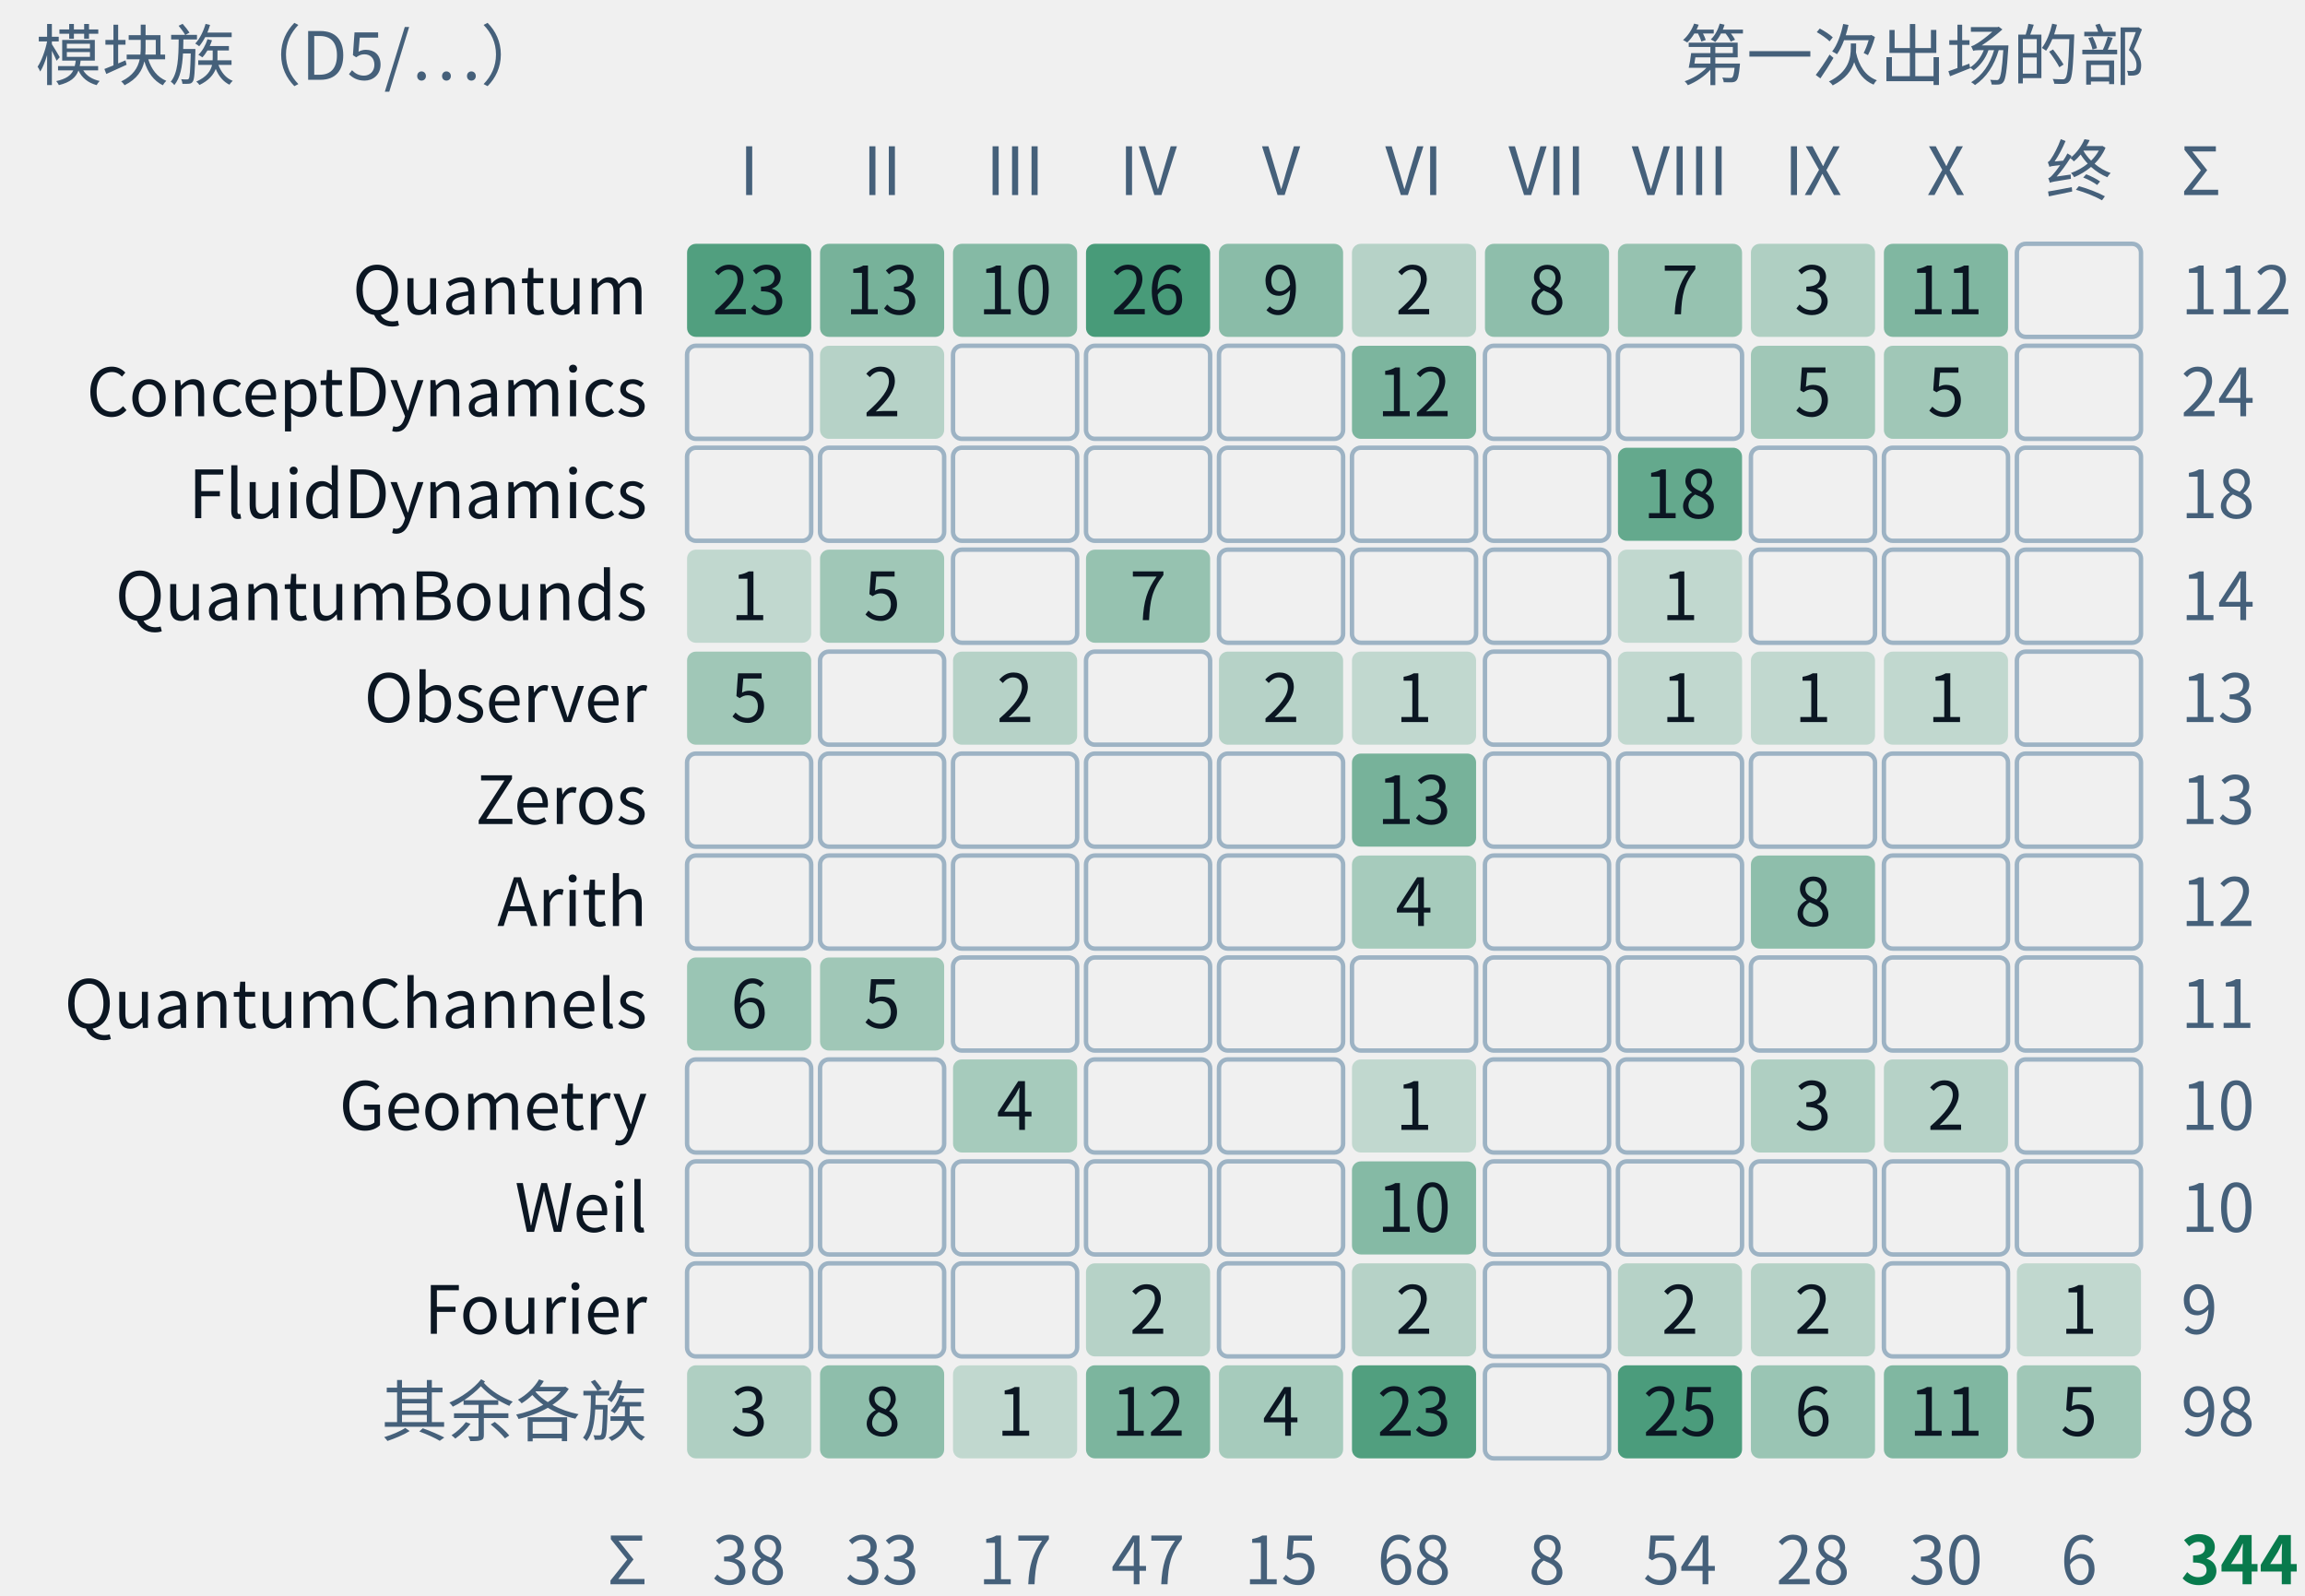
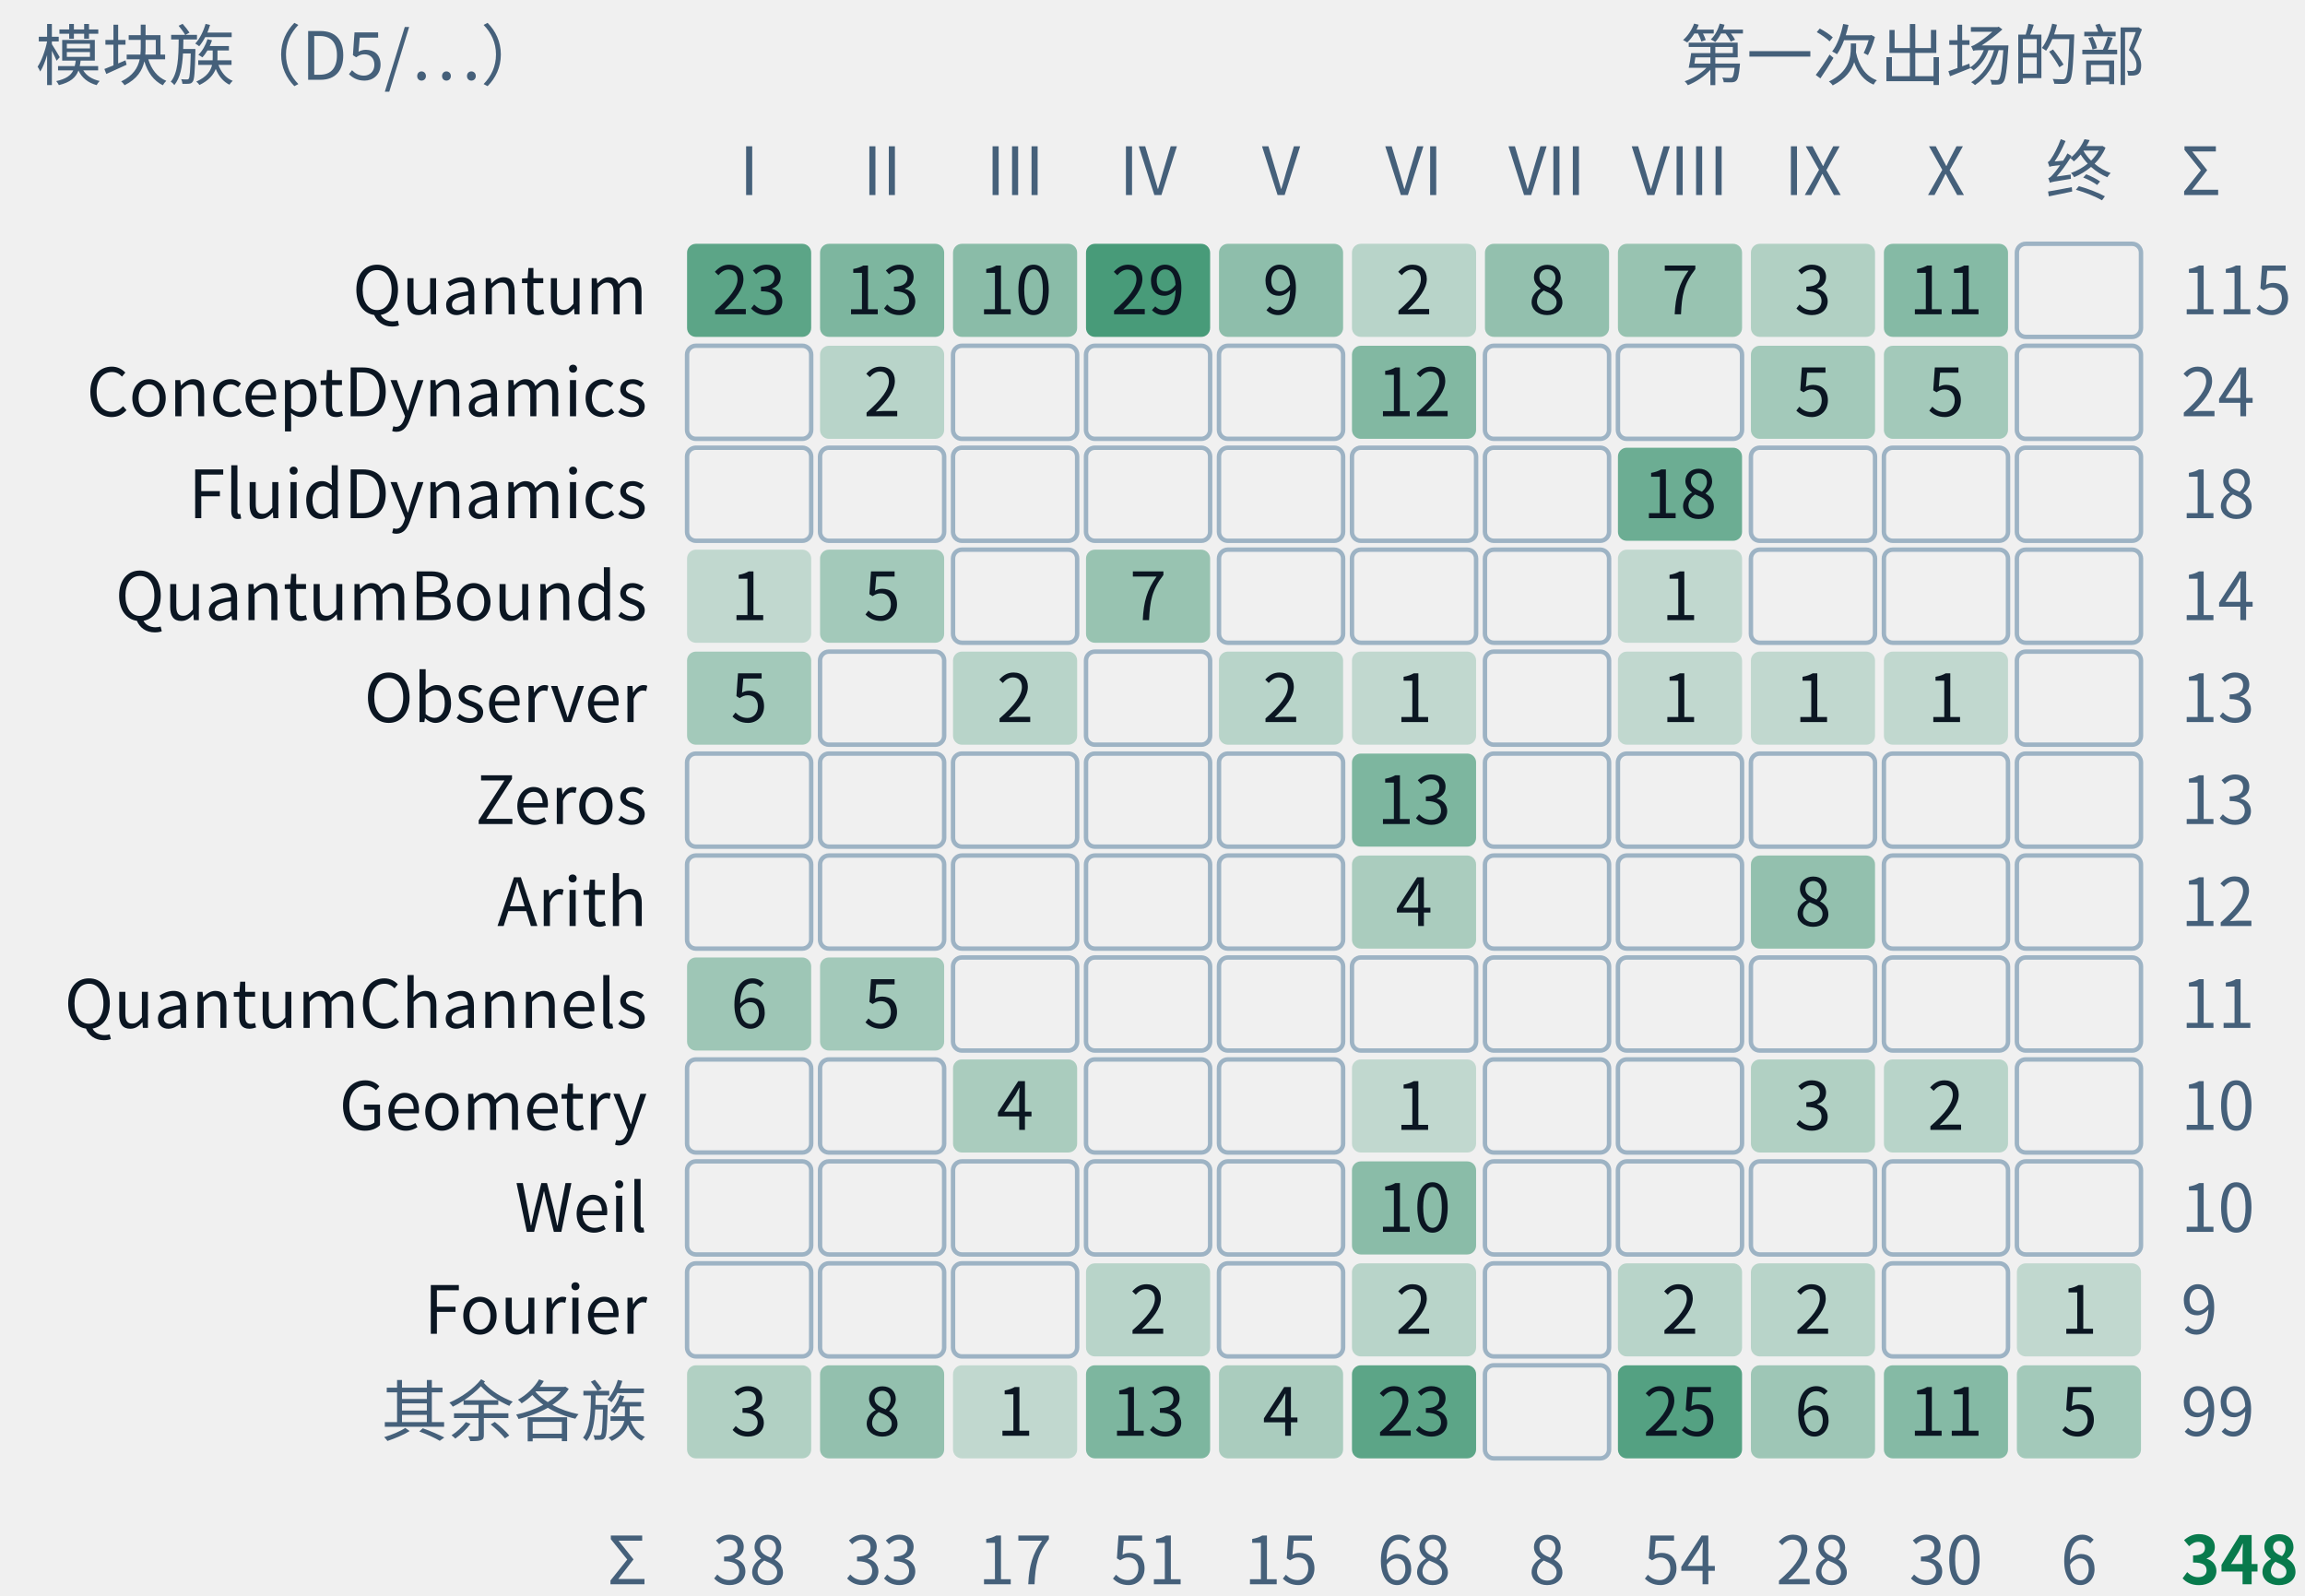
- <svg xmlns="http://www.w3.org/2000/svg" class="tr-fig" data-tr-fig="appc-modules-by-part" data-lang="zh" viewBox="0 0 520 360" width="520" height="360" font-family="'Noto Sans SC', 'Noto Sans CJK SC', 'Source Sans 3', 'PingFang SC', 'Microsoft YaHei', system-ui, sans-serif" role="img" aria-label="模块族与首次出场的部的计数格。行是 Quantum、ConceptDynamics、FluidDynamics、QuantumBounds、Observer、Zeros、Arith、QuantumChannels、Geometry、Weil、Fourier 与其余各族；列是第一至第十部与终章、附录。每格数字为条数，空格为零，合计 344 条。图不表示证明依赖。">
+ <svg xmlns="http://www.w3.org/2000/svg" class="tr-fig" data-tr-fig="appc-modules-by-part" data-lang="zh" viewBox="0 0 520 360" width="520" height="360" font-family="'Noto Sans SC', 'Noto Sans CJK SC', 'Source Sans 3', 'PingFang SC', 'Microsoft YaHei', system-ui, sans-serif" role="img" aria-label="模块族与首次出场的部的计数格。行是 Quantum、ConceptDynamics、FluidDynamics、QuantumBounds、Observer、Zeros、Arith、QuantumChannels、Geometry、Weil、Fourier 与其余各族；列是第一至第十部与终章、附录。每格数字为条数，空格为零，合计 348 条。图不表示证明依赖。">
  <style>.ts-ink{stroke:#0b1622}.tf-ink{fill:#0b1622}.ts-dim{stroke:#45607a}.tf-dim{fill:#45607a}.ts-faint{stroke:#9db3c4}.tf-faint{fill:#9db3c4}.ts-edge{stroke:#b9d0dd}.tf-edge{fill:#b9d0dd}.ts-hot{stroke:#5f9bb5}.tf-hot{fill:#5f9bb5}.ts-bg{stroke:#ffffff}.tf-bg{fill:#ffffff}.ts-panel{stroke:#eef5f9}.tf-panel{fill:#eef5f9}.ts-sheet{stroke:#f7fbfd}.tf-sheet{fill:#f7fbfd}.ts-cyan{stroke:#007c8a}.tf-cyan{fill:#007c8a}.ts-magenta{stroke:#b0128f}.tf-magenta{fill:#b0128f}.ts-amber{stroke:#946200}.tf-amber{fill:#946200}.ts-violet{stroke:#5a45c8}.tf-violet{fill:#5a45c8}.ts-ok{stroke:#087a4c}.tf-ok{fill:#087a4c}.ts-warn{stroke:#c21f3a}.tf-warn{fill:#c21f3a}.ts-blue{stroke:#1d5fd0}.tf-blue{fill:#1d5fd0}.ts-orange{stroke:#b85410}.tf-orange{fill:#b85410}.ts-sigma{stroke:#28405a}.tf-sigma{fill:#28405a}@media (prefers-color-scheme:dark){.ts-ink{stroke:#d4efff}.tf-ink{fill:#d4efff}.ts-dim{stroke:#6f8ea5}.tf-dim{fill:#6f8ea5}.ts-faint{stroke:#34506a}.tf-faint{fill:#34506a}.ts-edge{stroke:#143049}.tf-edge{fill:#143049}.ts-hot{stroke:#1f5d7c}.tf-hot{fill:#1f5d7c}.ts-bg{stroke:#03060c}.tf-bg{fill:#03060c}.ts-panel{stroke:#07101b}.tf-panel{fill:#07101b}.ts-sheet{stroke:#050c16}.tf-sheet{fill:#050c16}.ts-cyan{stroke:#19f0ff}.tf-cyan{fill:#19f0ff}.ts-magenta{stroke:#ff2fd0}.tf-magenta{fill:#ff2fd0}.ts-amber{stroke:#ffc83d}.tf-amber{fill:#ffc83d}.ts-violet{stroke:#9d8cff}.tf-violet{fill:#9d8cff}.ts-ok{stroke:#46ffb2}.tf-ok{fill:#46ffb2}.ts-warn{stroke:#ff5064}.tf-warn{fill:#ff5064}.ts-blue{stroke:#2a7bff}.tf-blue{fill:#2a7bff}.ts-orange{stroke:#ff8a3c}.tf-orange{fill:#ff8a3c}.ts-sigma{stroke:#cfe3ff}.tf-sigma{fill:#cfe3ff}}</style>
  <text class="tf-dim" x="8" y="18" font-size="15">模块族（D5/…）</text>
  <text class="tf-dim" x="484" y="18" font-size="15" text-anchor="end">第一次出场的部</text>
  <text class="tf-dim" x="169" y="44" font-size="15" text-anchor="middle">I</text>
  <text class="tf-dim" x="199" y="44" font-size="15" text-anchor="middle">II</text>
  <text class="tf-dim" x="229" y="44" font-size="15" text-anchor="middle">III</text>
  <text class="tf-dim" x="259" y="44" font-size="15" text-anchor="middle">IV</text>
  <text class="tf-dim" x="289" y="44" font-size="15" text-anchor="middle">V</text>
  <text class="tf-dim" x="319" y="44" font-size="15" text-anchor="middle">VI</text>
  <text class="tf-dim" x="349" y="44" font-size="15" text-anchor="middle">VII</text>
  <text class="tf-dim" x="379" y="44" font-size="15" text-anchor="middle">VIII</text>
  <text class="tf-dim" x="409" y="44" font-size="15" text-anchor="middle">IX</text>
  <text class="tf-dim" x="439" y="44" font-size="15" text-anchor="middle">X</text>
  <text class="tf-dim" x="469" y="44" font-size="15" text-anchor="middle">终</text>
  <text class="tf-ink" x="146" y="70.9" font-size="15" text-anchor="end">Quantum</text>
-   <rect x="155" y="55" width="28" height="21" rx="2" class="tf-ok" fill-opacity="0.68" />
+   <rect x="155" y="55" width="28" height="21" rx="2" class="tf-ok" fill-opacity="0.64" />
  <text class="tf-ink" x="169" y="70.9" font-size="15" text-anchor="middle">23</text>
-   <rect x="185" y="55" width="28" height="21" rx="2" class="tf-ok" fill-opacity="0.52" />
+   <rect x="185" y="55" width="28" height="21" rx="2" class="tf-ok" fill-opacity="0.49" />
  <text class="tf-ink" x="199" y="70.9" font-size="15" text-anchor="middle">13</text>
-   <rect x="215" y="55" width="28" height="21" rx="2" class="tf-ok" fill-opacity="0.46" />
+   <rect x="215" y="55" width="28" height="21" rx="2" class="tf-ok" fill-opacity="0.44" />
  <text class="tf-ink" x="229" y="70.9" font-size="15" text-anchor="middle">10</text>
  <rect x="245" y="55" width="28" height="21" rx="2" class="tf-ok" fill-opacity="0.72" />
-   <text class="tf-ink" x="259" y="70.9" font-size="15" text-anchor="middle">26</text>
-   <rect x="275" y="55" width="28" height="21" rx="2" class="tf-ok" fill-opacity="0.44" />
+   <text class="tf-ink" x="259" y="70.9" font-size="15" text-anchor="middle">29</text>
+   <rect x="275" y="55" width="28" height="21" rx="2" class="tf-ok" fill-opacity="0.42" />
  <text class="tf-ink" x="289" y="70.9" font-size="15" text-anchor="middle">9</text>
-   <rect x="305" y="55" width="28" height="21" rx="2" class="tf-ok" fill-opacity="0.25" />
+   <rect x="305" y="55" width="28" height="21" rx="2" class="tf-ok" fill-opacity="0.24" />
  <text class="tf-ink" x="319" y="70.9" font-size="15" text-anchor="middle">2</text>
-   <rect x="335" y="55" width="28" height="21" rx="2" class="tf-ok" fill-opacity="0.42" />
+   <rect x="335" y="55" width="28" height="21" rx="2" class="tf-ok" fill-opacity="0.4" />
  <text class="tf-ink" x="349" y="70.9" font-size="15" text-anchor="middle">8</text>
-   <rect x="365" y="55" width="28" height="21" rx="2" class="tf-ok" fill-opacity="0.39" />
+   <rect x="365" y="55" width="28" height="21" rx="2" class="tf-ok" fill-opacity="0.38" />
  <text class="tf-ink" x="379" y="70.9" font-size="15" text-anchor="middle">7</text>
-   <rect x="395" y="55" width="28" height="21" rx="2" class="tf-ok" fill-opacity="0.28" />
+   <rect x="395" y="55" width="28" height="21" rx="2" class="tf-ok" fill-opacity="0.27" />
  <text class="tf-ink" x="409" y="70.9" font-size="15" text-anchor="middle">3</text>
-   <rect x="425" y="55" width="28" height="21" rx="2" class="tf-ok" fill-opacity="0.48" />
+   <rect x="425" y="55" width="28" height="21" rx="2" class="tf-ok" fill-opacity="0.46" />
  <text class="tf-ink" x="439" y="70.9" font-size="15" text-anchor="middle">11</text>
  <rect x="455" y="55" width="28" height="21" rx="2" class="ts-faint" stroke-width="1" fill="none" />
-   <text class="tf-dim" x="492" y="70.9" font-size="15">112</text>
+   <text class="tf-dim" x="492" y="70.9" font-size="15">115</text>
  <text class="tf-ink" x="146" y="93.9" font-size="15" text-anchor="end">ConceptDynamics</text>
  <rect x="155" y="78" width="28" height="21" rx="2" class="ts-faint" stroke-width="1" fill="none" />
-   <rect x="185" y="78" width="28" height="21" rx="2" class="tf-ok" fill-opacity="0.25" />
+   <rect x="185" y="78" width="28" height="21" rx="2" class="tf-ok" fill-opacity="0.24" />
  <text class="tf-ink" x="199" y="93.9" font-size="15" text-anchor="middle">2</text>
  <rect x="215" y="78" width="28" height="21" rx="2" class="ts-faint" stroke-width="1" fill="none" />
  <rect x="245" y="78" width="28" height="21" rx="2" class="ts-faint" stroke-width="1" fill="none" />
  <rect x="275" y="78" width="28" height="21" rx="2" class="ts-faint" stroke-width="1" fill="none" />
-   <rect x="305" y="78" width="28" height="21" rx="2" class="tf-ok" fill-opacity="0.5" />
+   <rect x="305" y="78" width="28" height="21" rx="2" class="tf-ok" fill-opacity="0.47" />
  <text class="tf-ink" x="319" y="93.9" font-size="15" text-anchor="middle">12</text>
  <rect x="335" y="78" width="28" height="21" rx="2" class="ts-faint" stroke-width="1" fill="none" />
  <rect x="365" y="78" width="28" height="21" rx="2" class="ts-faint" stroke-width="1" fill="none" />
-   <rect x="395" y="78" width="28" height="21" rx="2" class="tf-ok" fill-opacity="0.34" />
+   <rect x="395" y="78" width="28" height="21" rx="2" class="tf-ok" fill-opacity="0.33" />
  <text class="tf-ink" x="409" y="93.9" font-size="15" text-anchor="middle">5</text>
-   <rect x="425" y="78" width="28" height="21" rx="2" class="tf-ok" fill-opacity="0.34" />
+   <rect x="425" y="78" width="28" height="21" rx="2" class="tf-ok" fill-opacity="0.33" />
  <text class="tf-ink" x="439" y="93.9" font-size="15" text-anchor="middle">5</text>
  <rect x="455" y="78" width="28" height="21" rx="2" class="ts-faint" stroke-width="1" fill="none" />
  <text class="tf-dim" x="492" y="93.9" font-size="15">24</text>
  <text class="tf-ink" x="146" y="116.9" font-size="15" text-anchor="end">FluidDynamics</text>
  <rect x="155" y="101" width="28" height="21" rx="2" class="ts-faint" stroke-width="1" fill="none" />
  <rect x="185" y="101" width="28" height="21" rx="2" class="ts-faint" stroke-width="1" fill="none" />
  <rect x="215" y="101" width="28" height="21" rx="2" class="ts-faint" stroke-width="1" fill="none" />
  <rect x="245" y="101" width="28" height="21" rx="2" class="ts-faint" stroke-width="1" fill="none" />
  <rect x="275" y="101" width="28" height="21" rx="2" class="ts-faint" stroke-width="1" fill="none" />
  <rect x="305" y="101" width="28" height="21" rx="2" class="ts-faint" stroke-width="1" fill="none" />
  <rect x="335" y="101" width="28" height="21" rx="2" class="ts-faint" stroke-width="1" fill="none" />
-   <rect x="365" y="101" width="28" height="21" rx="2" class="tf-ok" fill-opacity="0.6" />
+   <rect x="365" y="101" width="28" height="21" rx="2" class="tf-ok" fill-opacity="0.57" />
  <text class="tf-ink" x="379" y="116.9" font-size="15" text-anchor="middle">18</text>
  <rect x="395" y="101" width="28" height="21" rx="2" class="ts-faint" stroke-width="1" fill="none" />
  <rect x="425" y="101" width="28" height="21" rx="2" class="ts-faint" stroke-width="1" fill="none" />
  <rect x="455" y="101" width="28" height="21" rx="2" class="ts-faint" stroke-width="1" fill="none" />
  <text class="tf-dim" x="492" y="116.9" font-size="15">18</text>
  <text class="tf-ink" x="146" y="139.9" font-size="15" text-anchor="end">QuantumBounds</text>
  <rect x="155" y="124" width="28" height="21" rx="2" class="tf-ok" fill-opacity="0.2" />
  <text class="tf-ink" x="169" y="139.9" font-size="15" text-anchor="middle">1</text>
-   <rect x="185" y="124" width="28" height="21" rx="2" class="tf-ok" fill-opacity="0.34" />
+   <rect x="185" y="124" width="28" height="21" rx="2" class="tf-ok" fill-opacity="0.33" />
  <text class="tf-ink" x="199" y="139.9" font-size="15" text-anchor="middle">5</text>
  <rect x="215" y="124" width="28" height="21" rx="2" class="ts-faint" stroke-width="1" fill="none" />
-   <rect x="245" y="124" width="28" height="21" rx="2" class="tf-ok" fill-opacity="0.39" />
+   <rect x="245" y="124" width="28" height="21" rx="2" class="tf-ok" fill-opacity="0.38" />
  <text class="tf-ink" x="259" y="139.9" font-size="15" text-anchor="middle">7</text>
  <rect x="275" y="124" width="28" height="21" rx="2" class="ts-faint" stroke-width="1" fill="none" />
  <rect x="305" y="124" width="28" height="21" rx="2" class="ts-faint" stroke-width="1" fill="none" />
  <rect x="335" y="124" width="28" height="21" rx="2" class="ts-faint" stroke-width="1" fill="none" />
  <rect x="365" y="124" width="28" height="21" rx="2" class="tf-ok" fill-opacity="0.2" />
  <text class="tf-ink" x="379" y="139.9" font-size="15" text-anchor="middle">1</text>
  <rect x="395" y="124" width="28" height="21" rx="2" class="ts-faint" stroke-width="1" fill="none" />
  <rect x="425" y="124" width="28" height="21" rx="2" class="ts-faint" stroke-width="1" fill="none" />
  <rect x="455" y="124" width="28" height="21" rx="2" class="ts-faint" stroke-width="1" fill="none" />
  <text class="tf-dim" x="492" y="139.9" font-size="15">14</text>
  <text class="tf-ink" x="146" y="162.9" font-size="15" text-anchor="end">Observer</text>
-   <rect x="155" y="147" width="28" height="21" rx="2" class="tf-ok" fill-opacity="0.34" />
+   <rect x="155" y="147" width="28" height="21" rx="2" class="tf-ok" fill-opacity="0.33" />
  <text class="tf-ink" x="169" y="162.9" font-size="15" text-anchor="middle">5</text>
  <rect x="185" y="147" width="28" height="21" rx="2" class="ts-faint" stroke-width="1" fill="none" />
-   <rect x="215" y="147" width="28" height="21" rx="2" class="tf-ok" fill-opacity="0.25" />
+   <rect x="215" y="147" width="28" height="21" rx="2" class="tf-ok" fill-opacity="0.24" />
  <text class="tf-ink" x="229" y="162.9" font-size="15" text-anchor="middle">2</text>
  <rect x="245" y="147" width="28" height="21" rx="2" class="ts-faint" stroke-width="1" fill="none" />
-   <rect x="275" y="147" width="28" height="21" rx="2" class="tf-ok" fill-opacity="0.25" />
+   <rect x="275" y="147" width="28" height="21" rx="2" class="tf-ok" fill-opacity="0.24" />
  <text class="tf-ink" x="289" y="162.9" font-size="15" text-anchor="middle">2</text>
  <rect x="305" y="147" width="28" height="21" rx="2" class="tf-ok" fill-opacity="0.2" />
  <text class="tf-ink" x="319" y="162.9" font-size="15" text-anchor="middle">1</text>
  <rect x="335" y="147" width="28" height="21" rx="2" class="ts-faint" stroke-width="1" fill="none" />
  <rect x="365" y="147" width="28" height="21" rx="2" class="tf-ok" fill-opacity="0.2" />
  <text class="tf-ink" x="379" y="162.9" font-size="15" text-anchor="middle">1</text>
  <rect x="395" y="147" width="28" height="21" rx="2" class="tf-ok" fill-opacity="0.2" />
  <text class="tf-ink" x="409" y="162.9" font-size="15" text-anchor="middle">1</text>
  <rect x="425" y="147" width="28" height="21" rx="2" class="tf-ok" fill-opacity="0.2" />
  <text class="tf-ink" x="439" y="162.9" font-size="15" text-anchor="middle">1</text>
  <rect x="455" y="147" width="28" height="21" rx="2" class="ts-faint" stroke-width="1" fill="none" />
  <text class="tf-dim" x="492" y="162.9" font-size="15">13</text>
  <text class="tf-ink" x="146" y="185.9" font-size="15" text-anchor="end">Zeros</text>
  <rect x="155" y="170" width="28" height="21" rx="2" class="ts-faint" stroke-width="1" fill="none" />
  <rect x="185" y="170" width="28" height="21" rx="2" class="ts-faint" stroke-width="1" fill="none" />
  <rect x="215" y="170" width="28" height="21" rx="2" class="ts-faint" stroke-width="1" fill="none" />
  <rect x="245" y="170" width="28" height="21" rx="2" class="ts-faint" stroke-width="1" fill="none" />
  <rect x="275" y="170" width="28" height="21" rx="2" class="ts-faint" stroke-width="1" fill="none" />
-   <rect x="305" y="170" width="28" height="21" rx="2" class="tf-ok" fill-opacity="0.52" />
+   <rect x="305" y="170" width="28" height="21" rx="2" class="tf-ok" fill-opacity="0.49" />
  <text class="tf-ink" x="319" y="185.9" font-size="15" text-anchor="middle">13</text>
  <rect x="335" y="170" width="28" height="21" rx="2" class="ts-faint" stroke-width="1" fill="none" />
  <rect x="365" y="170" width="28" height="21" rx="2" class="ts-faint" stroke-width="1" fill="none" />
  <rect x="395" y="170" width="28" height="21" rx="2" class="ts-faint" stroke-width="1" fill="none" />
  <rect x="425" y="170" width="28" height="21" rx="2" class="ts-faint" stroke-width="1" fill="none" />
  <rect x="455" y="170" width="28" height="21" rx="2" class="ts-faint" stroke-width="1" fill="none" />
  <text class="tf-dim" x="492" y="185.9" font-size="15">13</text>
  <text class="tf-ink" x="146" y="208.9" font-size="15" text-anchor="end">Arith</text>
  <rect x="155" y="193" width="28" height="21" rx="2" class="ts-faint" stroke-width="1" fill="none" />
  <rect x="185" y="193" width="28" height="21" rx="2" class="ts-faint" stroke-width="1" fill="none" />
  <rect x="215" y="193" width="28" height="21" rx="2" class="ts-faint" stroke-width="1" fill="none" />
  <rect x="245" y="193" width="28" height="21" rx="2" class="ts-faint" stroke-width="1" fill="none" />
  <rect x="275" y="193" width="28" height="21" rx="2" class="ts-faint" stroke-width="1" fill="none" />
-   <rect x="305" y="193" width="28" height="21" rx="2" class="tf-ok" fill-opacity="0.32" />
+   <rect x="305" y="193" width="28" height="21" rx="2" class="tf-ok" fill-opacity="0.3" />
  <text class="tf-ink" x="319" y="208.9" font-size="15" text-anchor="middle">4</text>
  <rect x="335" y="193" width="28" height="21" rx="2" class="ts-faint" stroke-width="1" fill="none" />
  <rect x="365" y="193" width="28" height="21" rx="2" class="ts-faint" stroke-width="1" fill="none" />
-   <rect x="395" y="193" width="28" height="21" rx="2" class="tf-ok" fill-opacity="0.42" />
+   <rect x="395" y="193" width="28" height="21" rx="2" class="tf-ok" fill-opacity="0.4" />
  <text class="tf-ink" x="409" y="208.9" font-size="15" text-anchor="middle">8</text>
  <rect x="425" y="193" width="28" height="21" rx="2" class="ts-faint" stroke-width="1" fill="none" />
  <rect x="455" y="193" width="28" height="21" rx="2" class="ts-faint" stroke-width="1" fill="none" />
  <text class="tf-dim" x="492" y="208.9" font-size="15">12</text>
  <text class="tf-ink" x="146" y="231.9" font-size="15" text-anchor="end">QuantumChannels</text>
-   <rect x="155" y="216" width="28" height="21" rx="2" class="tf-ok" fill-opacity="0.37" />
+   <rect x="155" y="216" width="28" height="21" rx="2" class="tf-ok" fill-opacity="0.35" />
  <text class="tf-ink" x="169" y="231.9" font-size="15" text-anchor="middle">6</text>
-   <rect x="185" y="216" width="28" height="21" rx="2" class="tf-ok" fill-opacity="0.34" />
+   <rect x="185" y="216" width="28" height="21" rx="2" class="tf-ok" fill-opacity="0.33" />
  <text class="tf-ink" x="199" y="231.9" font-size="15" text-anchor="middle">5</text>
  <rect x="215" y="216" width="28" height="21" rx="2" class="ts-faint" stroke-width="1" fill="none" />
  <rect x="245" y="216" width="28" height="21" rx="2" class="ts-faint" stroke-width="1" fill="none" />
  <rect x="275" y="216" width="28" height="21" rx="2" class="ts-faint" stroke-width="1" fill="none" />
  <rect x="305" y="216" width="28" height="21" rx="2" class="ts-faint" stroke-width="1" fill="none" />
  <rect x="335" y="216" width="28" height="21" rx="2" class="ts-faint" stroke-width="1" fill="none" />
  <rect x="365" y="216" width="28" height="21" rx="2" class="ts-faint" stroke-width="1" fill="none" />
  <rect x="395" y="216" width="28" height="21" rx="2" class="ts-faint" stroke-width="1" fill="none" />
  <rect x="425" y="216" width="28" height="21" rx="2" class="ts-faint" stroke-width="1" fill="none" />
  <rect x="455" y="216" width="28" height="21" rx="2" class="ts-faint" stroke-width="1" fill="none" />
  <text class="tf-dim" x="492" y="231.9" font-size="15">11</text>
  <text class="tf-ink" x="146" y="254.9" font-size="15" text-anchor="end">Geometry</text>
  <rect x="155" y="239" width="28" height="21" rx="2" class="ts-faint" stroke-width="1" fill="none" />
  <rect x="185" y="239" width="28" height="21" rx="2" class="ts-faint" stroke-width="1" fill="none" />
-   <rect x="215" y="239" width="28" height="21" rx="2" class="tf-ok" fill-opacity="0.32" />
+   <rect x="215" y="239" width="28" height="21" rx="2" class="tf-ok" fill-opacity="0.3" />
  <text class="tf-ink" x="229" y="254.9" font-size="15" text-anchor="middle">4</text>
  <rect x="245" y="239" width="28" height="21" rx="2" class="ts-faint" stroke-width="1" fill="none" />
  <rect x="275" y="239" width="28" height="21" rx="2" class="ts-faint" stroke-width="1" fill="none" />
  <rect x="305" y="239" width="28" height="21" rx="2" class="tf-ok" fill-opacity="0.2" />
  <text class="tf-ink" x="319" y="254.9" font-size="15" text-anchor="middle">1</text>
  <rect x="335" y="239" width="28" height="21" rx="2" class="ts-faint" stroke-width="1" fill="none" />
  <rect x="365" y="239" width="28" height="21" rx="2" class="ts-faint" stroke-width="1" fill="none" />
-   <rect x="395" y="239" width="28" height="21" rx="2" class="tf-ok" fill-opacity="0.28" />
+   <rect x="395" y="239" width="28" height="21" rx="2" class="tf-ok" fill-opacity="0.27" />
  <text class="tf-ink" x="409" y="254.9" font-size="15" text-anchor="middle">3</text>
-   <rect x="425" y="239" width="28" height="21" rx="2" class="tf-ok" fill-opacity="0.25" />
+   <rect x="425" y="239" width="28" height="21" rx="2" class="tf-ok" fill-opacity="0.24" />
  <text class="tf-ink" x="439" y="254.9" font-size="15" text-anchor="middle">2</text>
  <rect x="455" y="239" width="28" height="21" rx="2" class="ts-faint" stroke-width="1" fill="none" />
  <text class="tf-dim" x="492" y="254.9" font-size="15">10</text>
  <text class="tf-ink" x="146" y="277.9" font-size="15" text-anchor="end">Weil</text>
  <rect x="155" y="262" width="28" height="21" rx="2" class="ts-faint" stroke-width="1" fill="none" />
  <rect x="185" y="262" width="28" height="21" rx="2" class="ts-faint" stroke-width="1" fill="none" />
  <rect x="215" y="262" width="28" height="21" rx="2" class="ts-faint" stroke-width="1" fill="none" />
  <rect x="245" y="262" width="28" height="21" rx="2" class="ts-faint" stroke-width="1" fill="none" />
  <rect x="275" y="262" width="28" height="21" rx="2" class="ts-faint" stroke-width="1" fill="none" />
-   <rect x="305" y="262" width="28" height="21" rx="2" class="tf-ok" fill-opacity="0.46" />
+   <rect x="305" y="262" width="28" height="21" rx="2" class="tf-ok" fill-opacity="0.44" />
  <text class="tf-ink" x="319" y="277.9" font-size="15" text-anchor="middle">10</text>
  <rect x="335" y="262" width="28" height="21" rx="2" class="ts-faint" stroke-width="1" fill="none" />
  <rect x="365" y="262" width="28" height="21" rx="2" class="ts-faint" stroke-width="1" fill="none" />
  <rect x="395" y="262" width="28" height="21" rx="2" class="ts-faint" stroke-width="1" fill="none" />
  <rect x="425" y="262" width="28" height="21" rx="2" class="ts-faint" stroke-width="1" fill="none" />
  <rect x="455" y="262" width="28" height="21" rx="2" class="ts-faint" stroke-width="1" fill="none" />
  <text class="tf-dim" x="492" y="277.9" font-size="15">10</text>
  <text class="tf-ink" x="146" y="300.9" font-size="15" text-anchor="end">Fourier</text>
  <rect x="155" y="285" width="28" height="21" rx="2" class="ts-faint" stroke-width="1" fill="none" />
  <rect x="185" y="285" width="28" height="21" rx="2" class="ts-faint" stroke-width="1" fill="none" />
  <rect x="215" y="285" width="28" height="21" rx="2" class="ts-faint" stroke-width="1" fill="none" />
-   <rect x="245" y="285" width="28" height="21" rx="2" class="tf-ok" fill-opacity="0.25" />
+   <rect x="245" y="285" width="28" height="21" rx="2" class="tf-ok" fill-opacity="0.24" />
  <text class="tf-ink" x="259" y="300.9" font-size="15" text-anchor="middle">2</text>
  <rect x="275" y="285" width="28" height="21" rx="2" class="ts-faint" stroke-width="1" fill="none" />
-   <rect x="305" y="285" width="28" height="21" rx="2" class="tf-ok" fill-opacity="0.25" />
+   <rect x="305" y="285" width="28" height="21" rx="2" class="tf-ok" fill-opacity="0.24" />
  <text class="tf-ink" x="319" y="300.9" font-size="15" text-anchor="middle">2</text>
  <rect x="335" y="285" width="28" height="21" rx="2" class="ts-faint" stroke-width="1" fill="none" />
-   <rect x="365" y="285" width="28" height="21" rx="2" class="tf-ok" fill-opacity="0.25" />
+   <rect x="365" y="285" width="28" height="21" rx="2" class="tf-ok" fill-opacity="0.24" />
  <text class="tf-ink" x="379" y="300.9" font-size="15" text-anchor="middle">2</text>
-   <rect x="395" y="285" width="28" height="21" rx="2" class="tf-ok" fill-opacity="0.25" />
+   <rect x="395" y="285" width="28" height="21" rx="2" class="tf-ok" fill-opacity="0.24" />
  <text class="tf-ink" x="409" y="300.9" font-size="15" text-anchor="middle">2</text>
  <rect x="425" y="285" width="28" height="21" rx="2" class="ts-faint" stroke-width="1" fill="none" />
  <rect x="455" y="285" width="28" height="21" rx="2" class="tf-ok" fill-opacity="0.2" />
  <text class="tf-ink" x="469" y="300.9" font-size="15" text-anchor="middle">1</text>
  <text class="tf-dim" x="492" y="300.9" font-size="15">9</text>
  <text class="tf-dim" x="146" y="323.9" font-size="15" text-anchor="end">其余各族</text>
-   <rect x="155" y="308" width="28" height="21" rx="2" class="tf-ok" fill-opacity="0.28" />
+   <rect x="155" y="308" width="28" height="21" rx="2" class="tf-ok" fill-opacity="0.27" />
  <text class="tf-ink" x="169" y="323.9" font-size="15" text-anchor="middle">3</text>
-   <rect x="185" y="308" width="28" height="21" rx="2" class="tf-ok" fill-opacity="0.42" />
+   <rect x="185" y="308" width="28" height="21" rx="2" class="tf-ok" fill-opacity="0.4" />
  <text class="tf-ink" x="199" y="323.9" font-size="15" text-anchor="middle">8</text>
  <rect x="215" y="308" width="28" height="21" rx="2" class="tf-ok" fill-opacity="0.2" />
  <text class="tf-ink" x="229" y="323.9" font-size="15" text-anchor="middle">1</text>
-   <rect x="245" y="308" width="28" height="21" rx="2" class="tf-ok" fill-opacity="0.5" />
-   <text class="tf-ink" x="259" y="323.9" font-size="15" text-anchor="middle">12</text>
-   <rect x="275" y="308" width="28" height="21" rx="2" class="tf-ok" fill-opacity="0.32" />
+   <rect x="245" y="308" width="28" height="21" rx="2" class="tf-ok" fill-opacity="0.49" />
+   <text class="tf-ink" x="259" y="323.9" font-size="15" text-anchor="middle">13</text>
+   <rect x="275" y="308" width="28" height="21" rx="2" class="tf-ok" fill-opacity="0.3" />
  <text class="tf-ink" x="289" y="323.9" font-size="15" text-anchor="middle">4</text>
-   <rect x="305" y="308" width="28" height="21" rx="2" class="tf-ok" fill-opacity="0.68" />
+   <rect x="305" y="308" width="28" height="21" rx="2" class="tf-ok" fill-opacity="0.64" />
  <text class="tf-ink" x="319" y="323.9" font-size="15" text-anchor="middle">23</text>
  <rect x="335" y="308" width="28" height="21" rx="2" class="ts-faint" stroke-width="1" fill="none" />
-   <rect x="365" y="308" width="28" height="21" rx="2" class="tf-ok" fill-opacity="0.71" />
+   <rect x="365" y="308" width="28" height="21" rx="2" class="tf-ok" fill-opacity="0.67" />
  <text class="tf-ink" x="379" y="323.9" font-size="15" text-anchor="middle">25</text>
-   <rect x="395" y="308" width="28" height="21" rx="2" class="tf-ok" fill-opacity="0.37" />
+   <rect x="395" y="308" width="28" height="21" rx="2" class="tf-ok" fill-opacity="0.35" />
  <text class="tf-ink" x="409" y="323.9" font-size="15" text-anchor="middle">6</text>
-   <rect x="425" y="308" width="28" height="21" rx="2" class="tf-ok" fill-opacity="0.48" />
+   <rect x="425" y="308" width="28" height="21" rx="2" class="tf-ok" fill-opacity="0.46" />
  <text class="tf-ink" x="439" y="323.9" font-size="15" text-anchor="middle">11</text>
-   <rect x="455" y="308" width="28" height="21" rx="2" class="tf-ok" fill-opacity="0.34" />
+   <rect x="455" y="308" width="28" height="21" rx="2" class="tf-ok" fill-opacity="0.33" />
  <text class="tf-ink" x="469" y="323.9" font-size="15" text-anchor="middle">5</text>
-   <text class="tf-dim" x="492" y="323.9" font-size="15">98</text>
+   <text class="tf-dim" x="492" y="323.9" font-size="15">99</text>
  <text class="tf-dim" x="492" y="44" font-size="15">Σ</text>
  <text class="tf-dim" x="146" y="357.4" font-size="15" text-anchor="end">Σ</text>
  <text class="tf-dim" x="169" y="357.4" font-size="15" text-anchor="middle">38</text>
  <text class="tf-dim" x="199" y="357.4" font-size="15" text-anchor="middle">33</text>
  <text class="tf-dim" x="229" y="357.4" font-size="15" text-anchor="middle">17</text>
-   <text class="tf-dim" x="259" y="357.4" font-size="15" text-anchor="middle">47</text>
+   <text class="tf-dim" x="259" y="357.4" font-size="15" text-anchor="middle">51</text>
  <text class="tf-dim" x="289" y="357.4" font-size="15" text-anchor="middle">15</text>
  <text class="tf-dim" x="319" y="357.4" font-size="15" text-anchor="middle">68</text>
  <text class="tf-dim" x="349" y="357.4" font-size="15" text-anchor="middle">8</text>
  <text class="tf-dim" x="379" y="357.4" font-size="15" text-anchor="middle">54</text>
  <text class="tf-dim" x="409" y="357.4" font-size="15" text-anchor="middle">28</text>
  <text class="tf-dim" x="439" y="357.4" font-size="15" text-anchor="middle">30</text>
  <text class="tf-dim" x="469" y="357.4" font-size="15" text-anchor="middle">6</text>
-   <text class="tf-ok" x="492" y="357.4" font-size="15" font-weight="600">344</text>
+   <text class="tf-ok" x="492" y="357.4" font-size="15" font-weight="600">348</text>
</svg>
